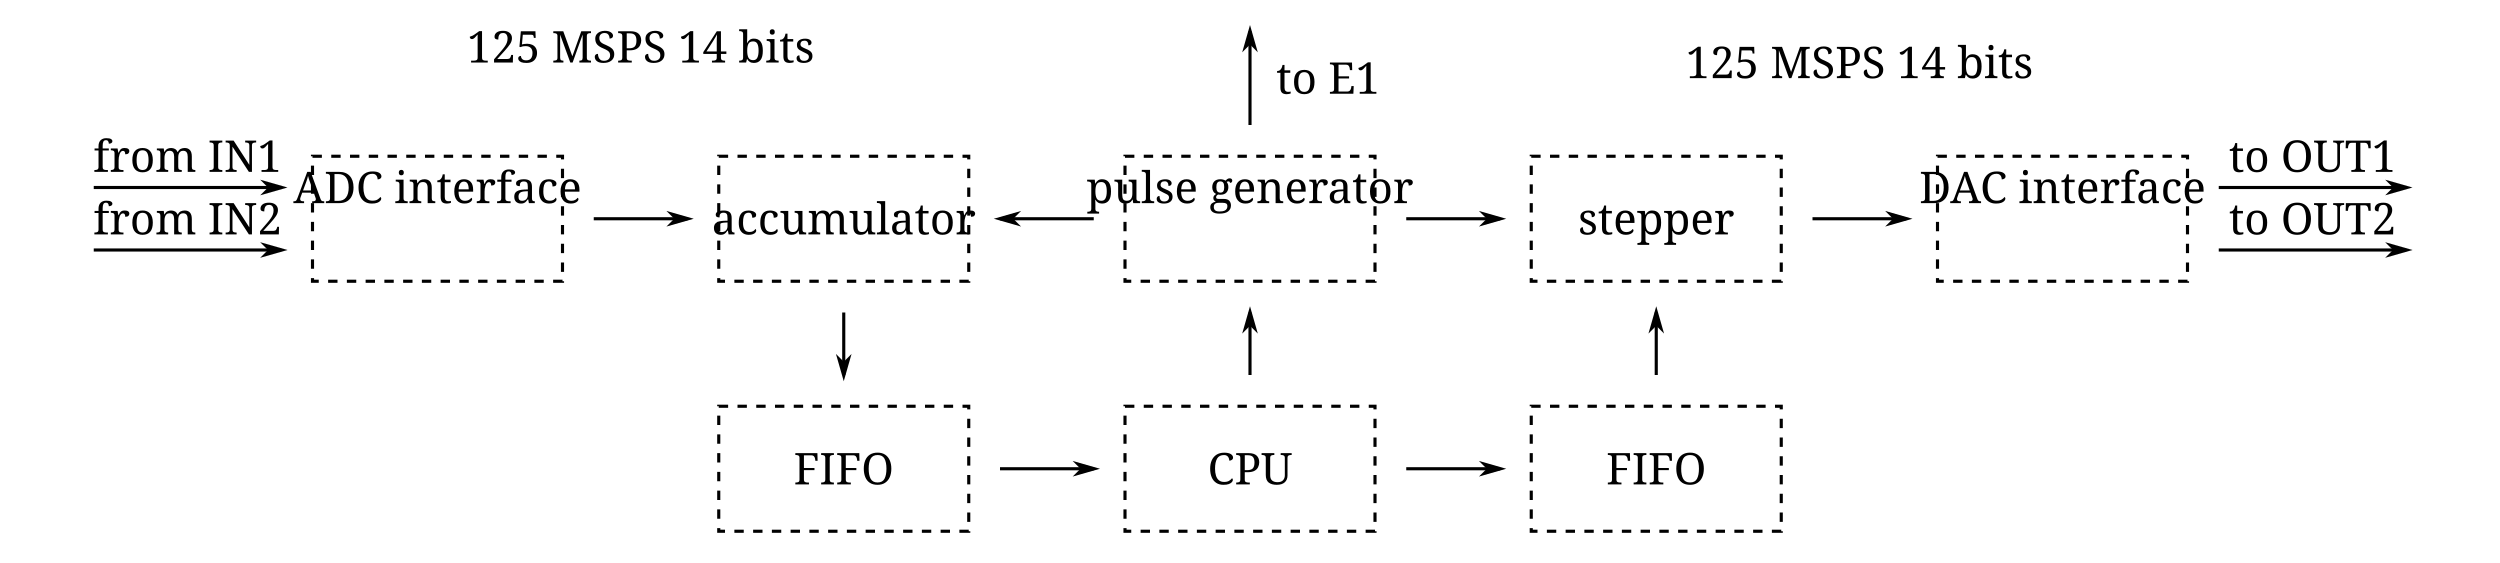
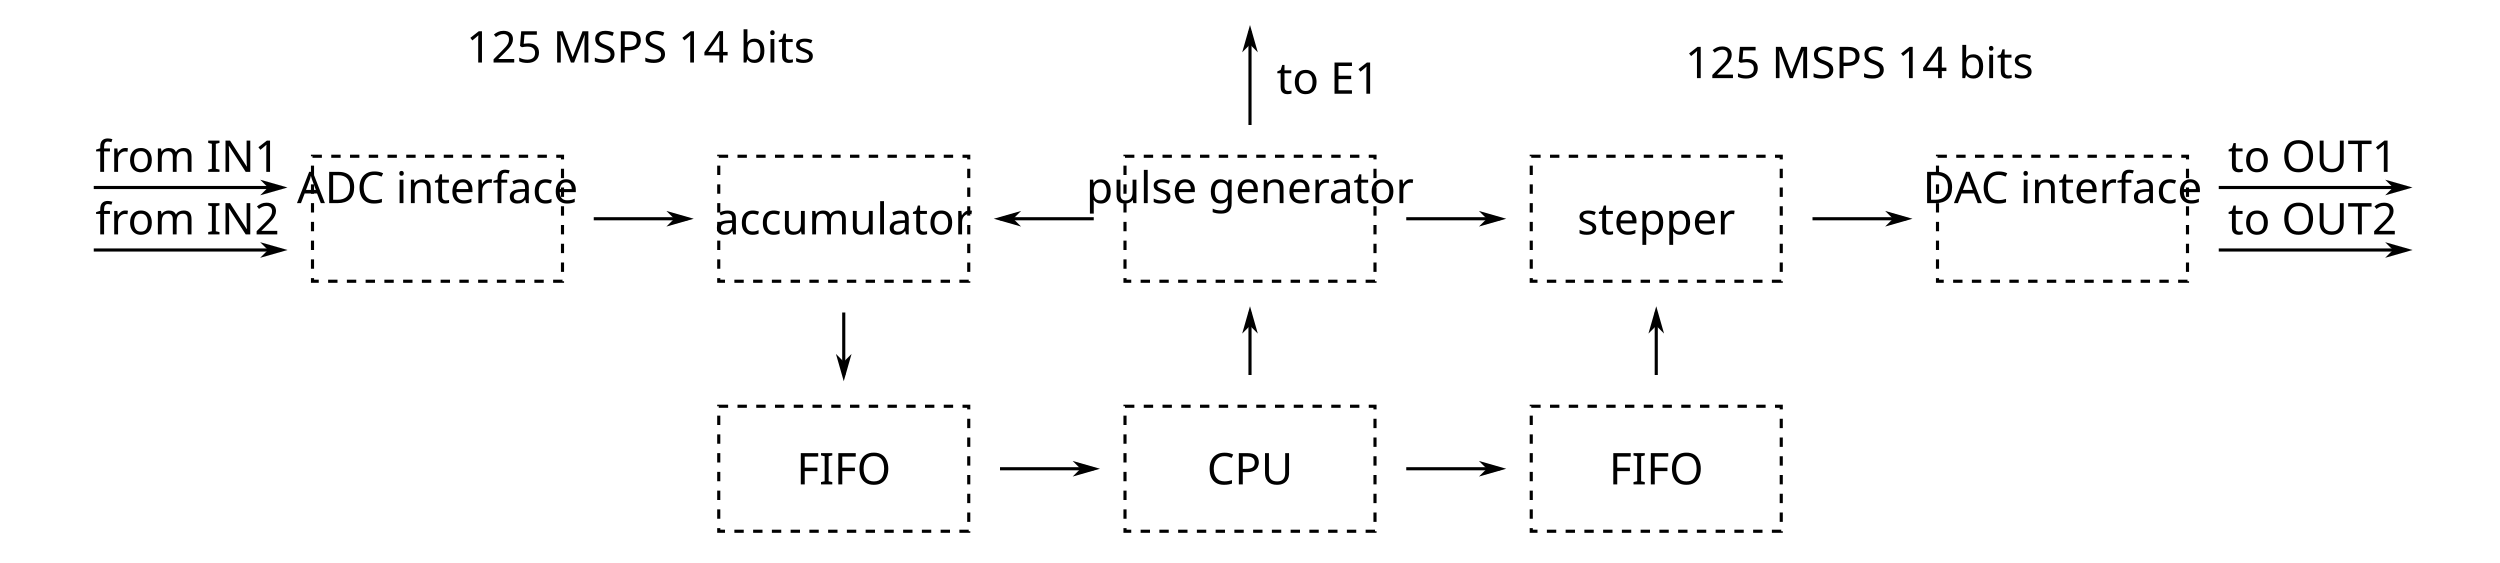
<svg xmlns="http://www.w3.org/2000/svg" width="800" height="180" version="1.1">
  <defs>
    <marker id="Arrow1L" overflow="visible" markerHeight="5" markerWidth="8.75" orient="auto-start-reverse" preserveAspectRatio="xMidYMid" refX="4.25" viewBox="0 0 8.75 5">
      <path transform="scale(-.5)" d="m0 0 5-5-17.5 5 17.5 5z" fill="context-stroke" fill-rule="evenodd" />
    </marker>
  </defs>
-   <text x="400" y="155" fill="#000000" font-family="Cambria" font-size="14px" text-align="center" text-anchor="middle" style="line-height:1.25">
+   <text x="400" y="155" fill="#000000" font-family="Carlito" font-size="14px" text-align="center" text-anchor="middle" style="line-height:1.25">
    <tspan>CPU</tspan>
  </text>
  <path d="m30 60h60" fill="none" marker-end="url(#Arrow1L)" stroke="#000000" />
-   <text x="60" y="55" fill="#000000" font-family="Cambria" font-size="14px" text-align="center" text-anchor="middle" style="line-height:1.25">
+   <text x="60" y="55" fill="#000000" font-family="Carlito" font-size="14px" text-align="center" text-anchor="middle" style="line-height:1.25">
    <tspan>from IN1</tspan>
  </text>
  <path d="m30 80h60" fill="none" marker-end="url(#Arrow1L)" stroke="#000000" />
-   <text x="60" y="75" fill="#000000" font-family="Cambria" font-size="14px" text-align="center" text-anchor="middle" style="line-height:1.25">
+   <text x="60" y="75" fill="#000000" font-family="Carlito" font-size="14px" text-align="center" text-anchor="middle" style="line-height:1.25">
    <tspan>from IN2</tspan>
  </text>
-   <text x="140" y="65" fill="#000000" font-family="Cambria" font-size="14px" text-align="center" text-anchor="middle" style="line-height:1.25">
+   <text x="140" y="65" fill="#000000" font-family="Carlito" font-size="14px" text-align="center" text-anchor="middle" style="line-height:1.25">
    <tspan>ADC</tspan>
    <tspan>interface</tspan>
  </text>
  <rect x="230" y="50" width="80" height="40" fill="none" stroke="#000000" stroke-dasharray="3, 3" />
  <rect x="100" y="50" width="80" height="40" fill="none" stroke="#000000" stroke-dasharray="3, 3" />
-   <text x="205" y="20" fill="#000000" font-family="Cambria" font-size="14px" text-align="center" text-anchor="middle" style="line-height:1.25">
+   <text x="205" y="20" fill="#000000" font-family="Carlito" font-size="14px" text-align="center" text-anchor="middle" style="line-height:1.25">
    <tspan>125 MSPS</tspan>
    <tspan>14 bits</tspan>
  </text>
-   <text x="270" y="75" fill="#000000" font-family="Cambria" font-size="14px" text-align="center" text-anchor="middle" style="line-height:1.25">
+   <text x="270" y="75" fill="#000000" font-family="Carlito" font-size="14px" text-align="center" text-anchor="middle" style="line-height:1.25">
    <tspan>accumulator</tspan>
  </text>
  <path d="m190 70h30" fill="none" marker-end="url(#Arrow1L)" stroke="#000000" />
-   <text x="270" y="155" fill="#000000" font-family="Cambria" font-size="14px" text-align="center" text-anchor="middle" style="line-height:1.25">
+   <text x="270" y="155" fill="#000000" font-family="Carlito" font-size="14px" text-align="center" text-anchor="middle" style="line-height:1.25">
    <tspan>FIFO</tspan>
  </text>
  <rect x="230" y="130" width="80" height="40" fill="none" stroke="#000000" stroke-dasharray="3, 3" />
  <path d="m270 100v20" fill="none" marker-end="url(#Arrow1L)" stroke="#000000" />
-   <text x="530" y="155" fill="#000000" font-family="Cambria" font-size="14px" text-align="center" text-anchor="middle" style="line-height:1.25">
+   <text x="530" y="155" fill="#000000" font-family="Carlito" font-size="14px" text-align="center" text-anchor="middle" style="line-height:1.25">
    <tspan>FIFO</tspan>
  </text>
  <rect x="490" y="130" width="80" height="40" fill="none" stroke="#000000" stroke-dasharray="3, 3" />
  <path d="m530 120v-20" fill="none" marker-end="url(#Arrow1L)" stroke="#000000" />
  <rect x="490" y="50" width="80" height="40" fill="none" stroke="#000000" stroke-dasharray="3, 3" />
-   <text x="530" y="75" fill="#000000" font-family="Cambria" font-size="14px" text-align="center" text-anchor="middle" style="line-height:1.25">
+   <text x="530" y="75" fill="#000000" font-family="Carlito" font-size="14px" text-align="center" text-anchor="middle" style="line-height:1.25">
    <tspan>stepper</tspan>
  </text>
  <rect x="360" y="50" width="80" height="40" fill="none" stroke="#000000" stroke-dasharray="3, 3" />
-   <text x="400" y="65" fill="#000000" font-family="Cambria" font-size="14px" text-align="center" text-anchor="middle" style="line-height:1.25">
+   <text x="400" y="65" fill="#000000" font-family="Carlito" font-size="14px" text-align="center" text-anchor="middle" style="line-height:1.25">
    <tspan>pulse</tspan>
    <tspan>generator</tspan>
  </text>
  <path d="m350 70h-30" fill="none" marker-end="url(#Arrow1L)" stroke="#000000" />
  <path d="m450 70h30" fill="none" marker-end="url(#Arrow1L)" stroke="#000000" />
  <path d="m320 150h30" fill="none" marker-end="url(#Arrow1L)" stroke="#000000" />
  <path d="m450 150h30" fill="none" marker-end="url(#Arrow1L)" stroke="#000000" />
  <path d="m400 120v-20" fill="none" marker-end="url(#Arrow1L)" stroke="#000000" />
-   <text x="660" y="65" fill="#000000" font-family="Cambria" font-size="14px" text-align="center" text-anchor="middle" style="line-height:1.25">
+   <text x="660" y="65" fill="#000000" font-family="Carlito" font-size="14px" text-align="center" text-anchor="middle" style="line-height:1.25">
    <tspan>DAC</tspan>
    <tspan>interface</tspan>
  </text>
  <rect x="620" y="50" width="80" height="40" fill="none" stroke="#000000" stroke-dasharray="3, 3" />
  <path d="m710 60h60" fill="none" marker-end="url(#Arrow1L)" stroke="#000000" />
-   <text x="740" y="55" fill="#000000" font-family="Cambria" font-size="14px" text-align="center" text-anchor="middle" style="line-height:1.25">
+   <text x="740" y="55" fill="#000000" font-family="Carlito" font-size="14px" text-align="center" text-anchor="middle" style="line-height:1.25">
    <tspan>to OUT1</tspan>
  </text>
-   <text x="595" y="25" fill="#000000" font-family="Cambria" font-size="14px" text-align="center" text-anchor="middle" style="line-height:1.25">
+   <text x="595" y="25" fill="#000000" font-family="Carlito" font-size="14px" text-align="center" text-anchor="middle" style="line-height:1.25">
    <tspan>125 MSPS</tspan>
    <tspan>14 bits</tspan>
  </text>
  <path d="m580 70h30" fill="none" marker-end="url(#Arrow1L)" stroke="#000000" />
-   <text x="425" y="30" fill="#000000" font-family="Cambria" font-size="14px" text-align="center" text-anchor="middle" style="line-height:1.25">
+   <text x="425" y="30" fill="#000000" font-family="Carlito" font-size="14px" text-align="center" text-anchor="middle" style="line-height:1.25">
    <tspan>to E1</tspan>
  </text>
  <path d="m400 40v-30" fill="none" marker-end="url(#Arrow1L)" stroke="#000000" />
  <path d="m710 80h60" fill="none" marker-end="url(#Arrow1L)" stroke="#000000" />
-   <text x="740" y="75" fill="#000000" font-family="Cambria" font-size="14px" text-align="center" text-anchor="middle" style="line-height:1.25">
+   <text x="740" y="75" fill="#000000" font-family="Carlito" font-size="14px" text-align="center" text-anchor="middle" style="line-height:1.25">
    <tspan>to OUT2</tspan>
  </text>
  <rect x="360" y="130" width="80" height="40" fill="none" stroke="#000000" stroke-dasharray="3, 3" />
</svg>
